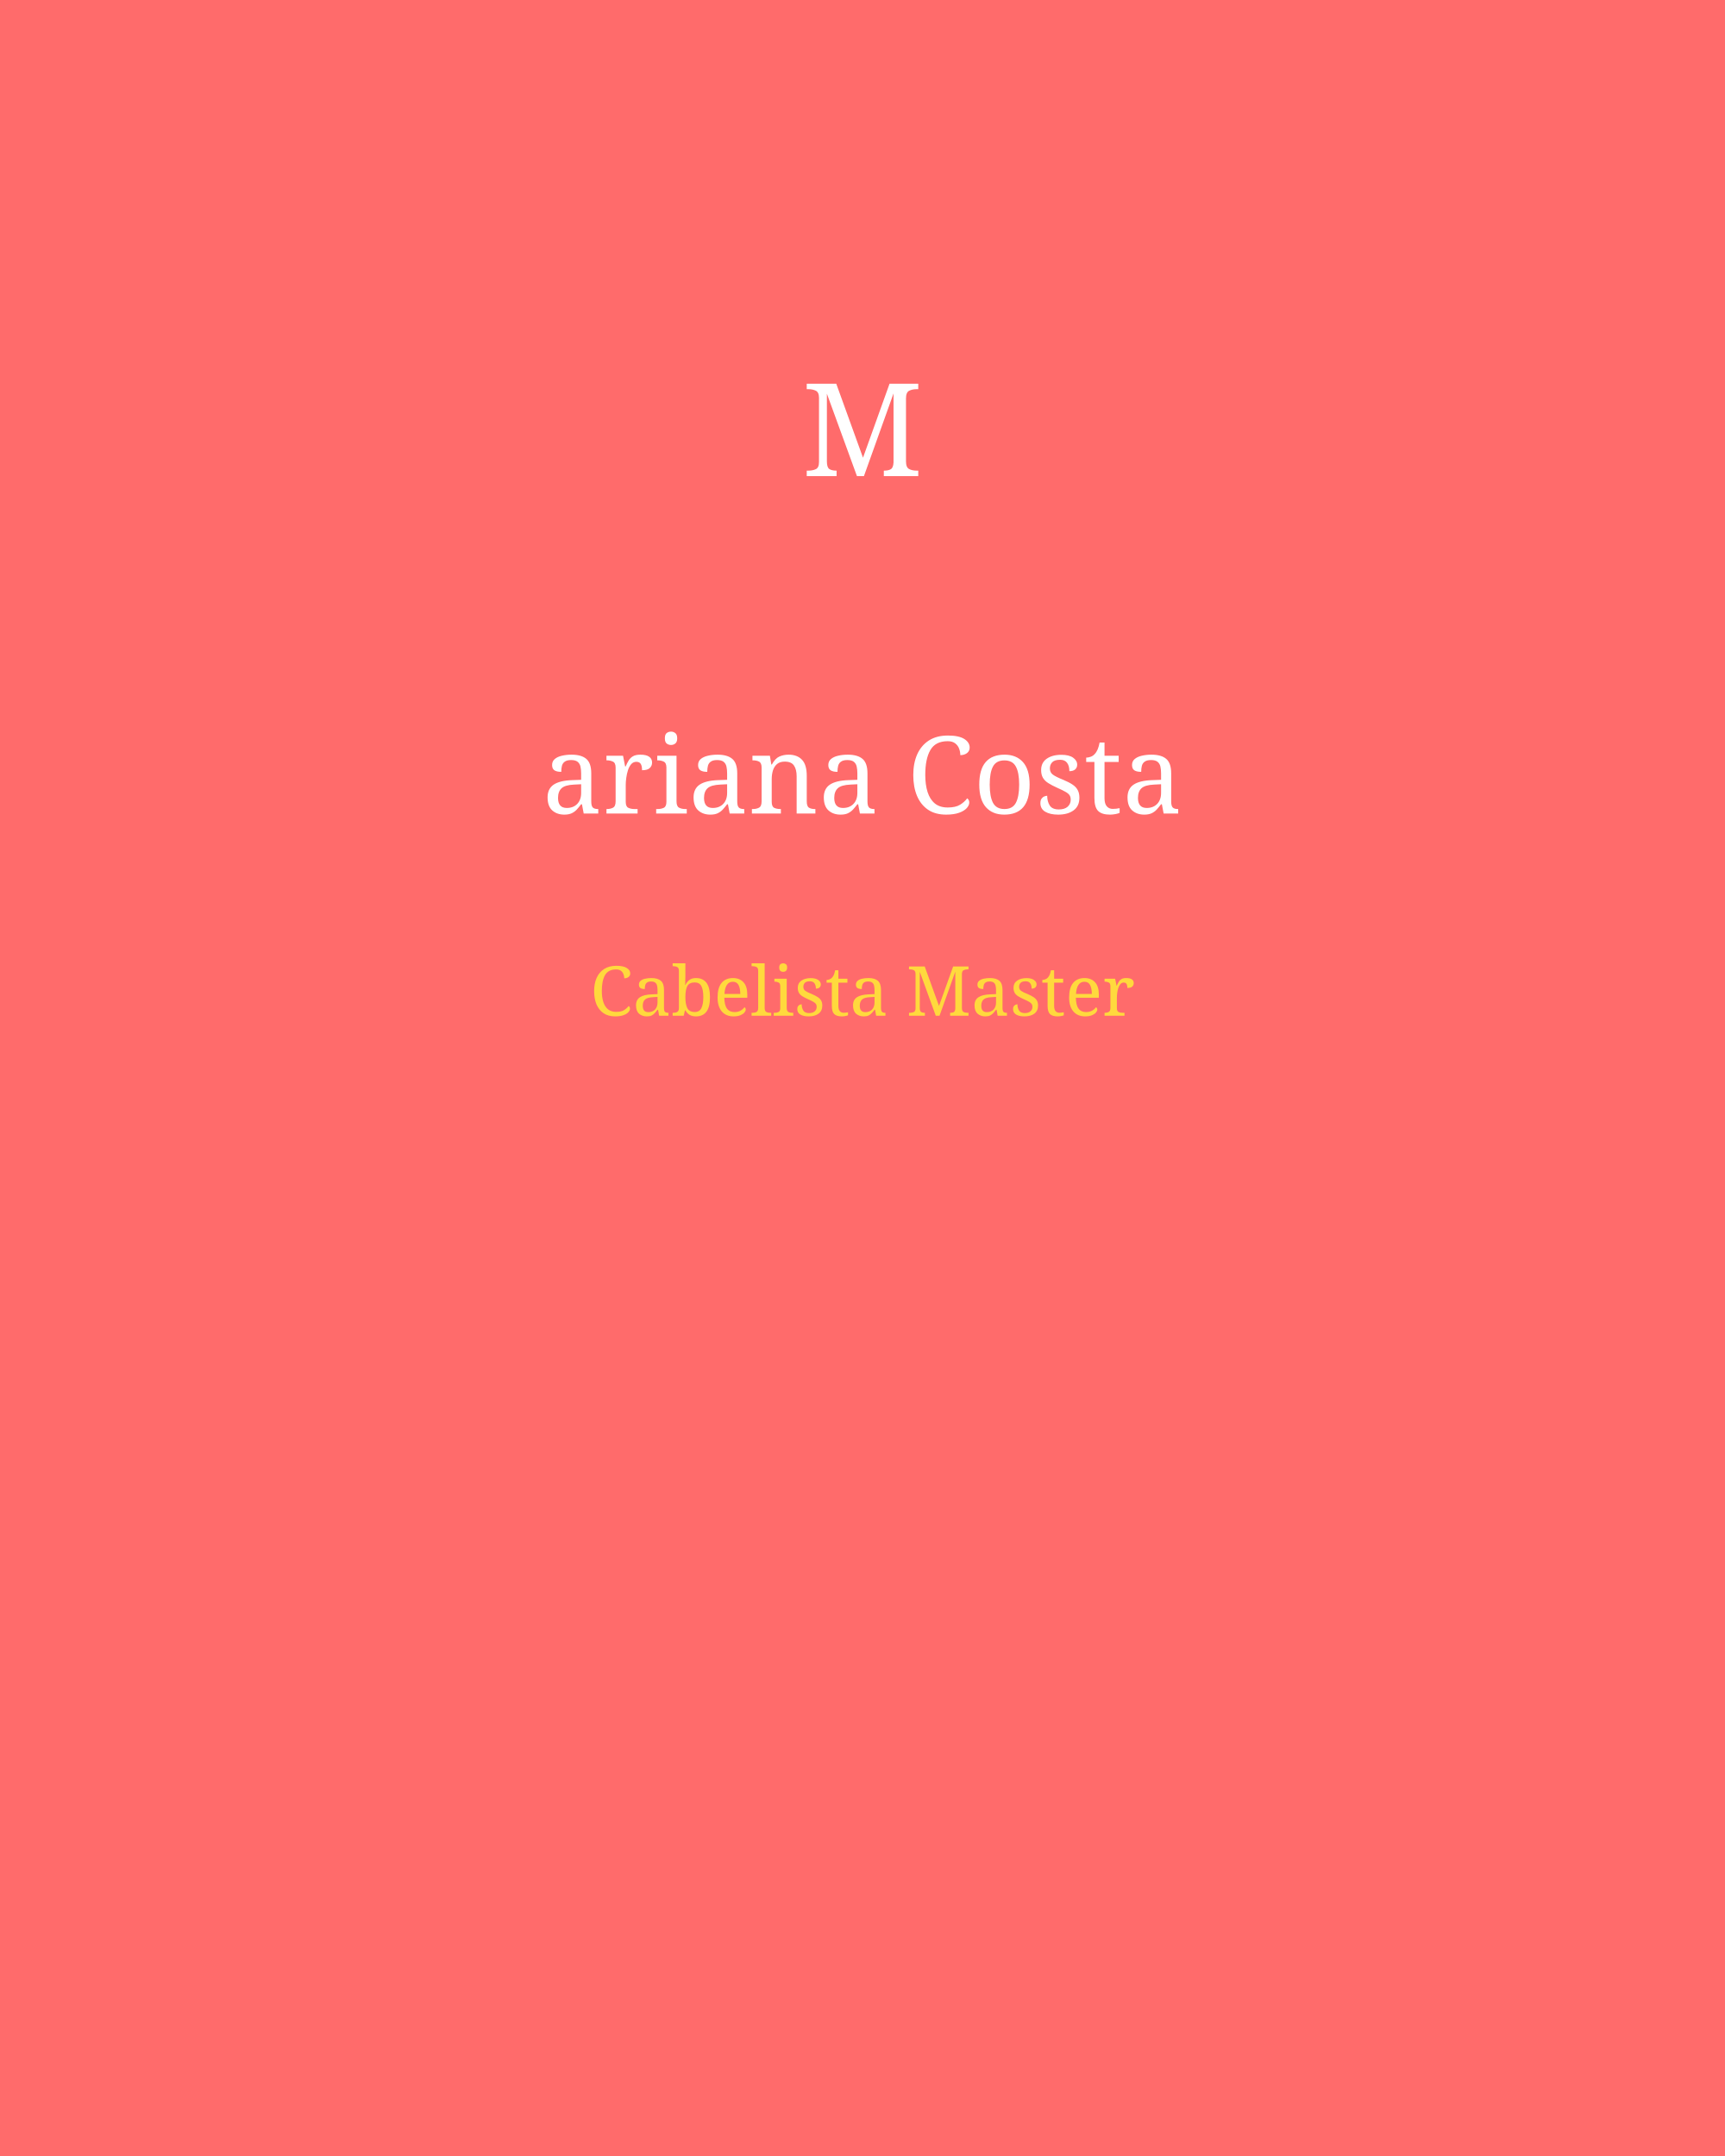
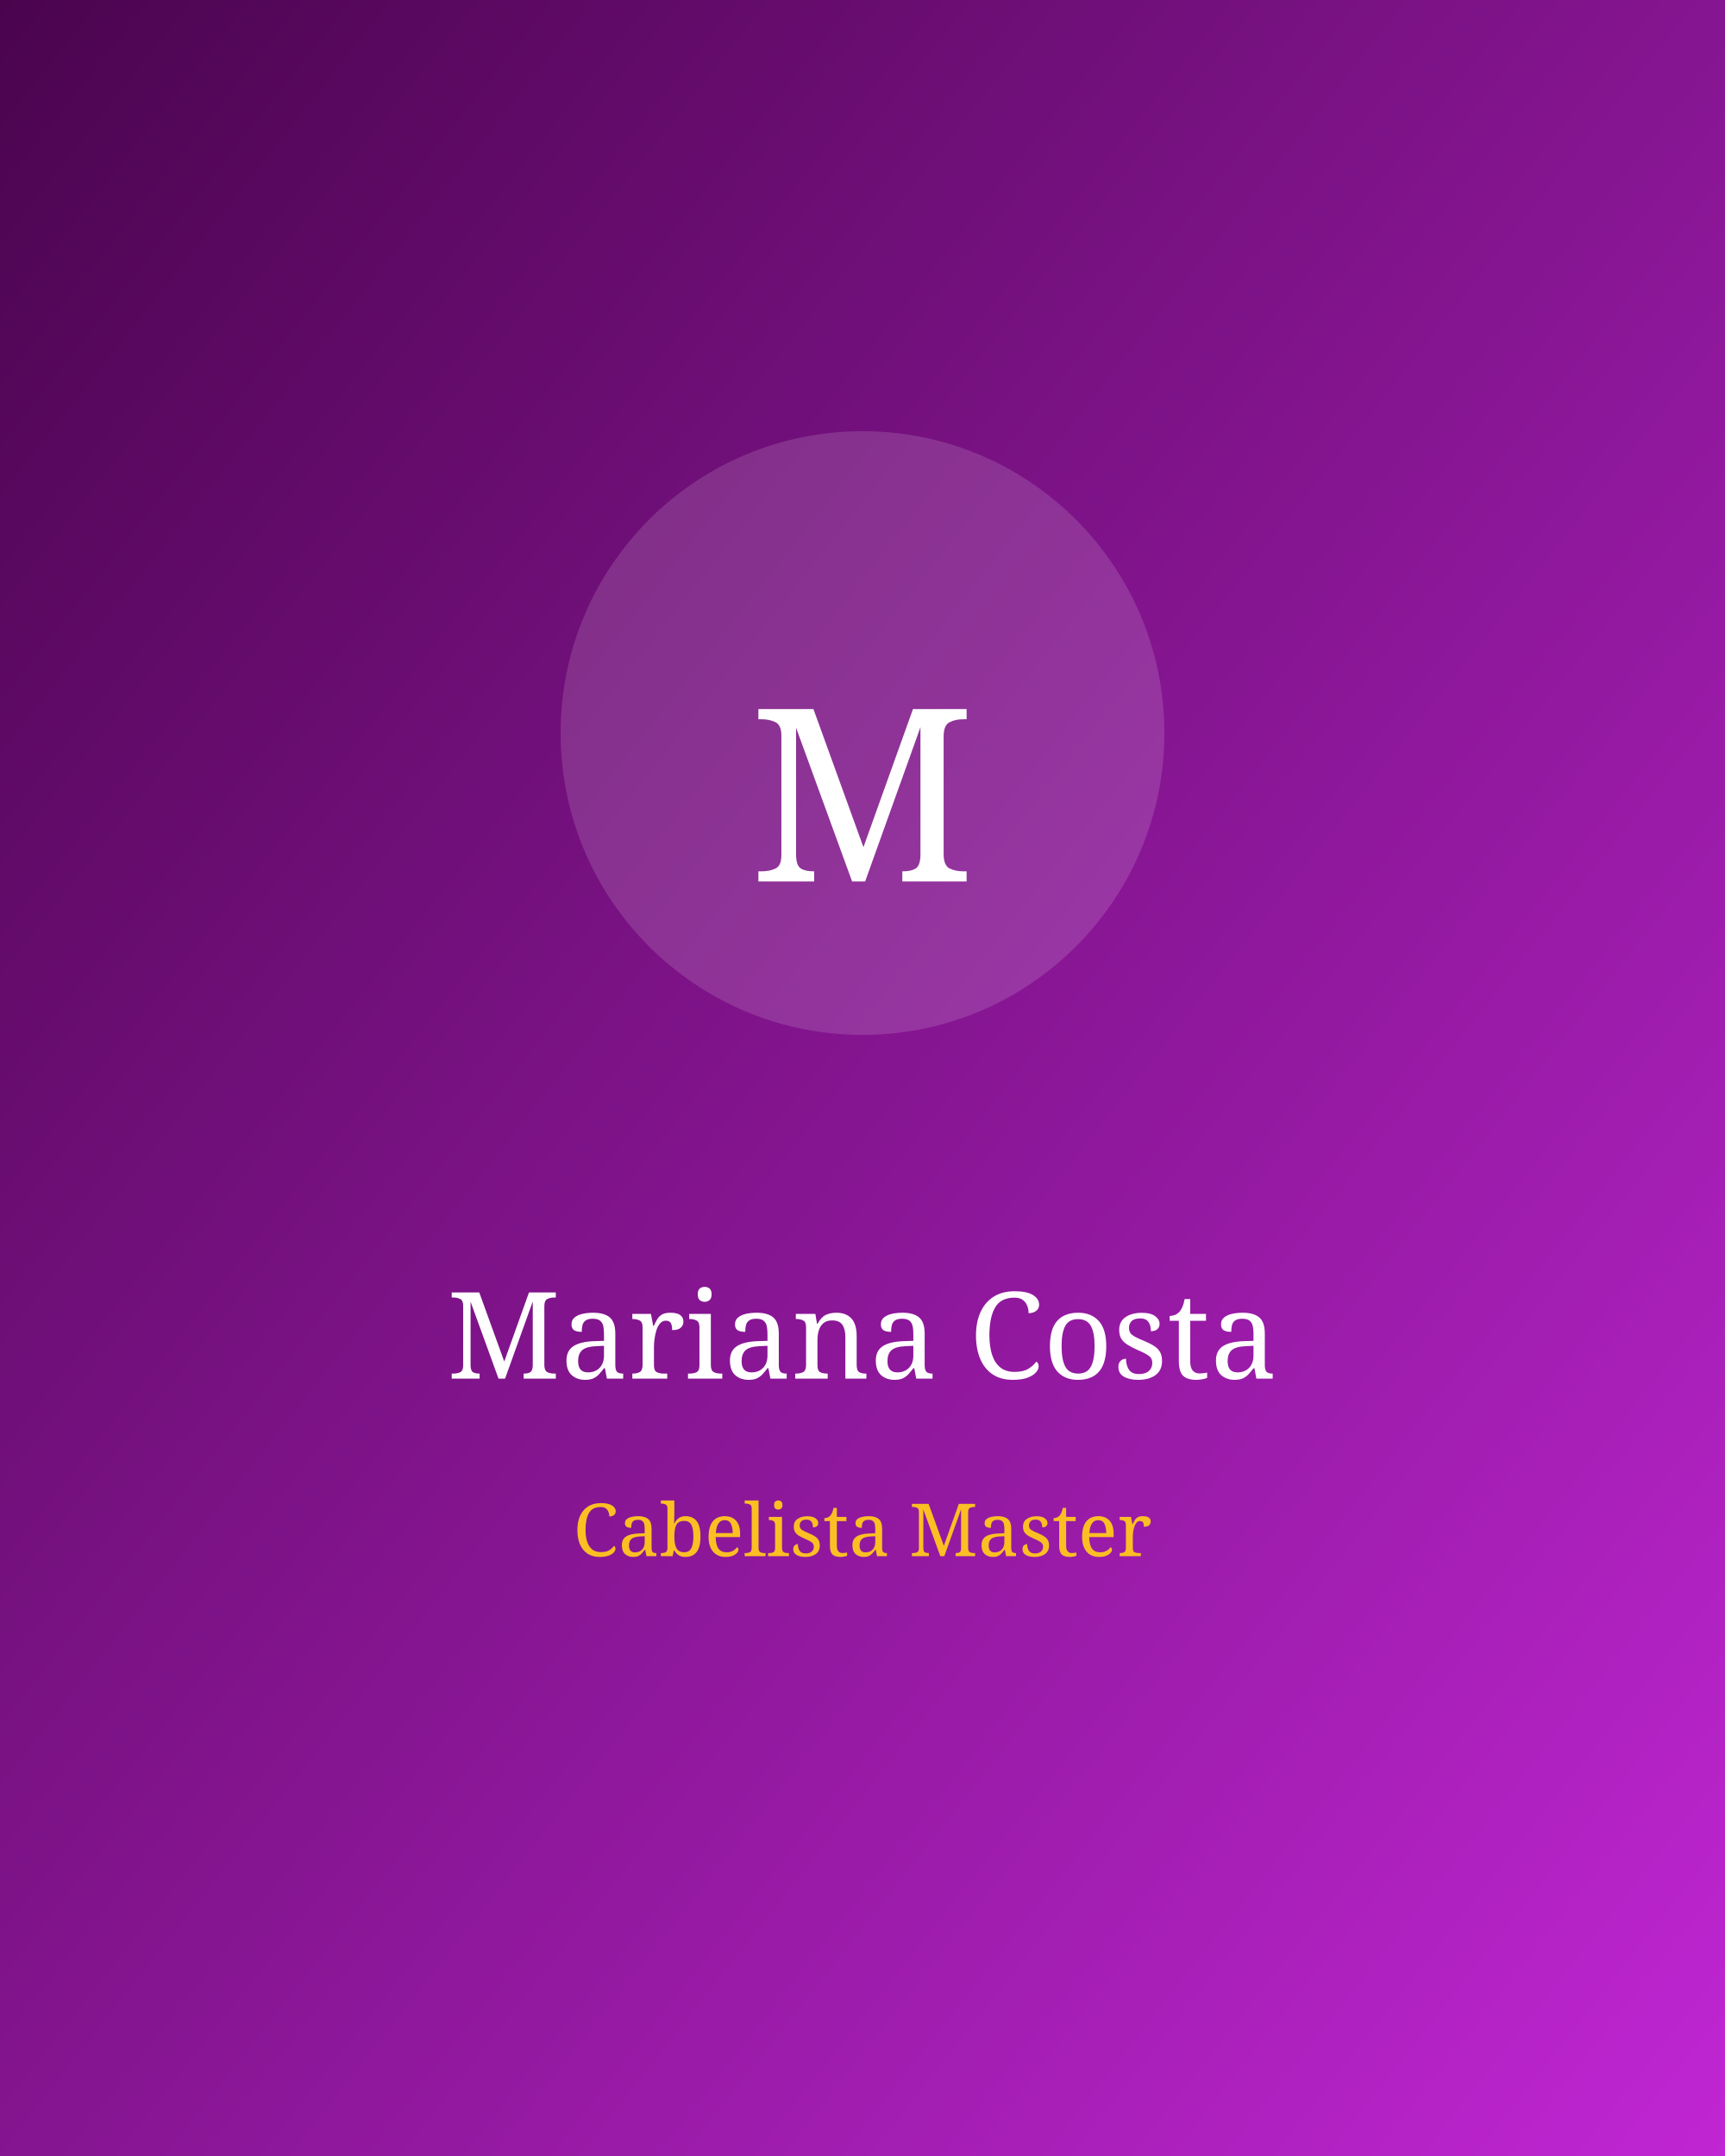
<svg xmlns="http://www.w3.org/2000/svg" width="400" height="500" viewBox="0 0 400 500">
-   <rect width="400" height="500" fill="#FF6B6B" />
-   <text x="200" y="100" font-family="Georgia, serif" font-size="30" fill="white" text-anchor="middle" dominant-baseline="middle">
-     M
-   </text>
-   <text x="200" y="180" font-family="Georgia, serif" font-size="25" fill="white" text-anchor="middle" dominant-baseline="middle">
-    ariana Costa
-   </text>
-   <text x="200" y="230" font-family="Georgia, serif" font-size="16" fill="#FFD93D" text-anchor="middle" dominant-baseline="middle">
-     Cabelista Master
-   </text>
+   <defs>
+     <linearGradient id="g" x1="0%" y1="0%" x2="100%" y2="100%">
+       <stop offset="0%" stop-color="#4a044e" />
+       <stop offset="100%" stop-color="#c026d3" />
+     </linearGradient>
+   </defs>
+   <rect width="400" height="500" fill="url(#g)" />
+   <circle cx="200" cy="170" r="70" fill="rgba(255,255,255,.14)" />
+   <text x="200" y="185" font-family="Georgia, serif" font-size="56" fill="white" text-anchor="middle" dominant-baseline="middle">M</text>
+   <text x="200" y="310" font-family="Georgia, serif" font-size="28" fill="white" text-anchor="middle" dominant-baseline="middle">Mariana Costa</text>
+   <text x="200" y="355" font-family="Georgia, serif" font-size="17" fill="#fbbf24" text-anchor="middle" dominant-baseline="middle">Cabelista Master</text>
</svg>
